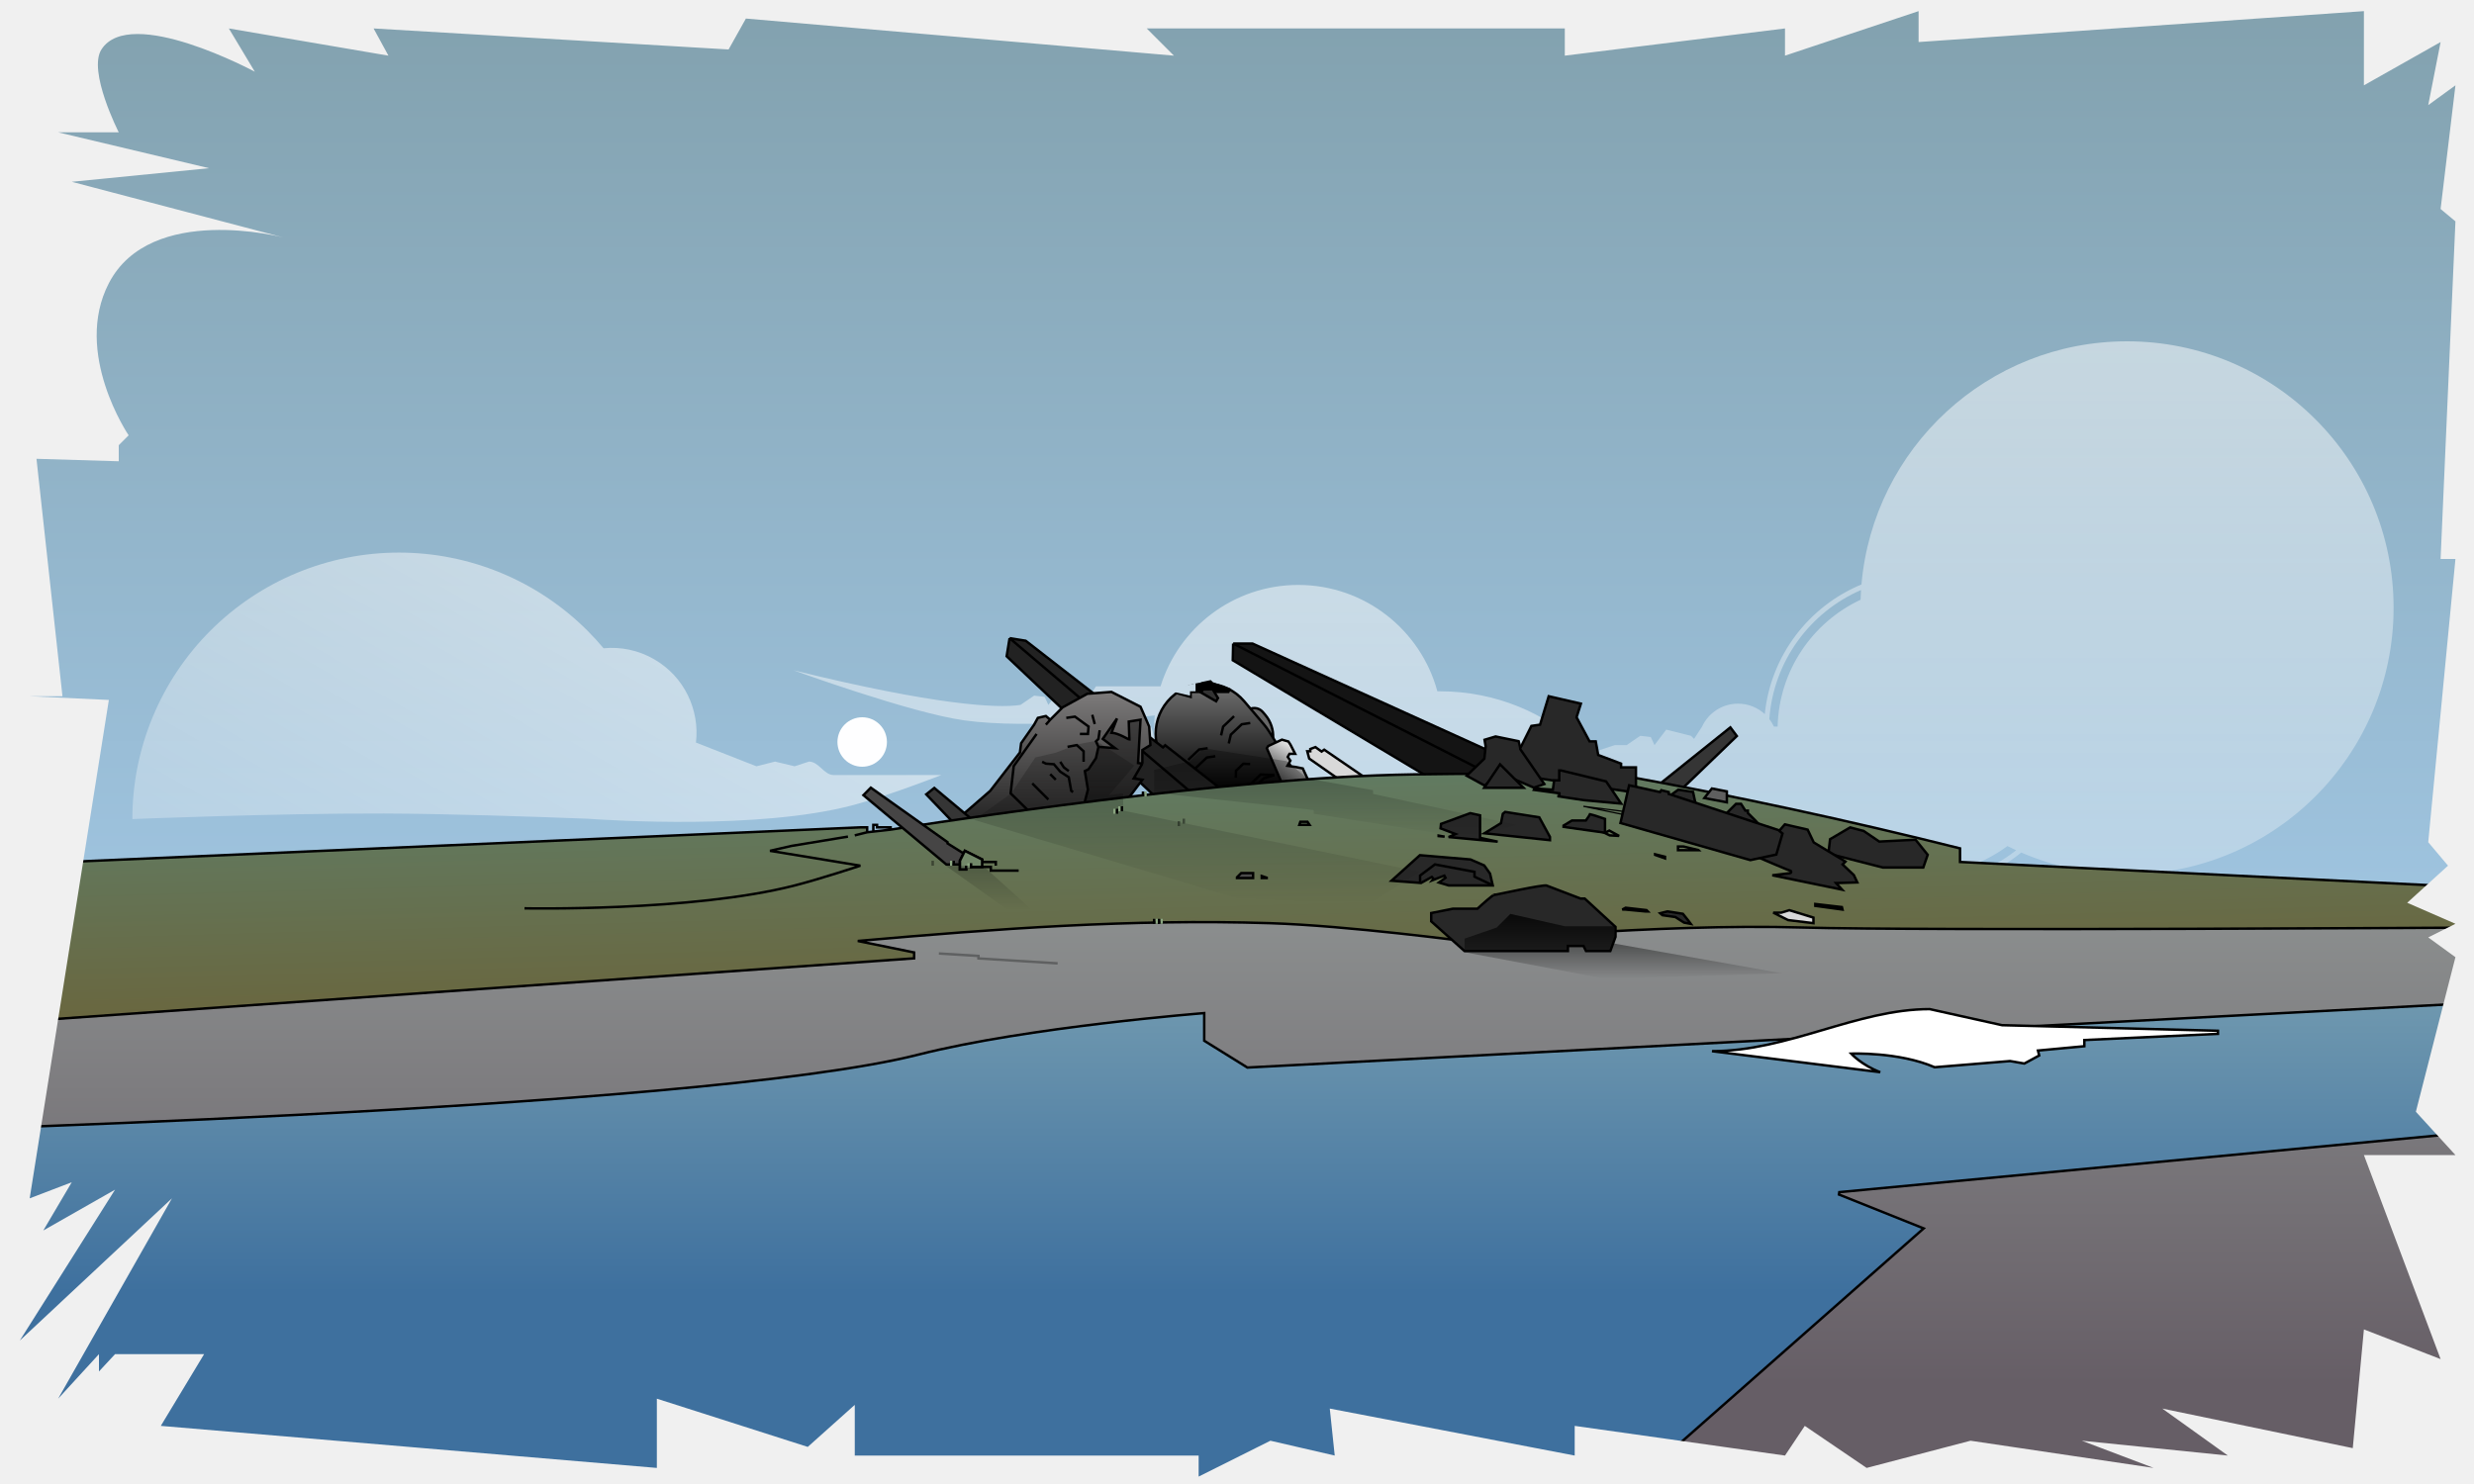
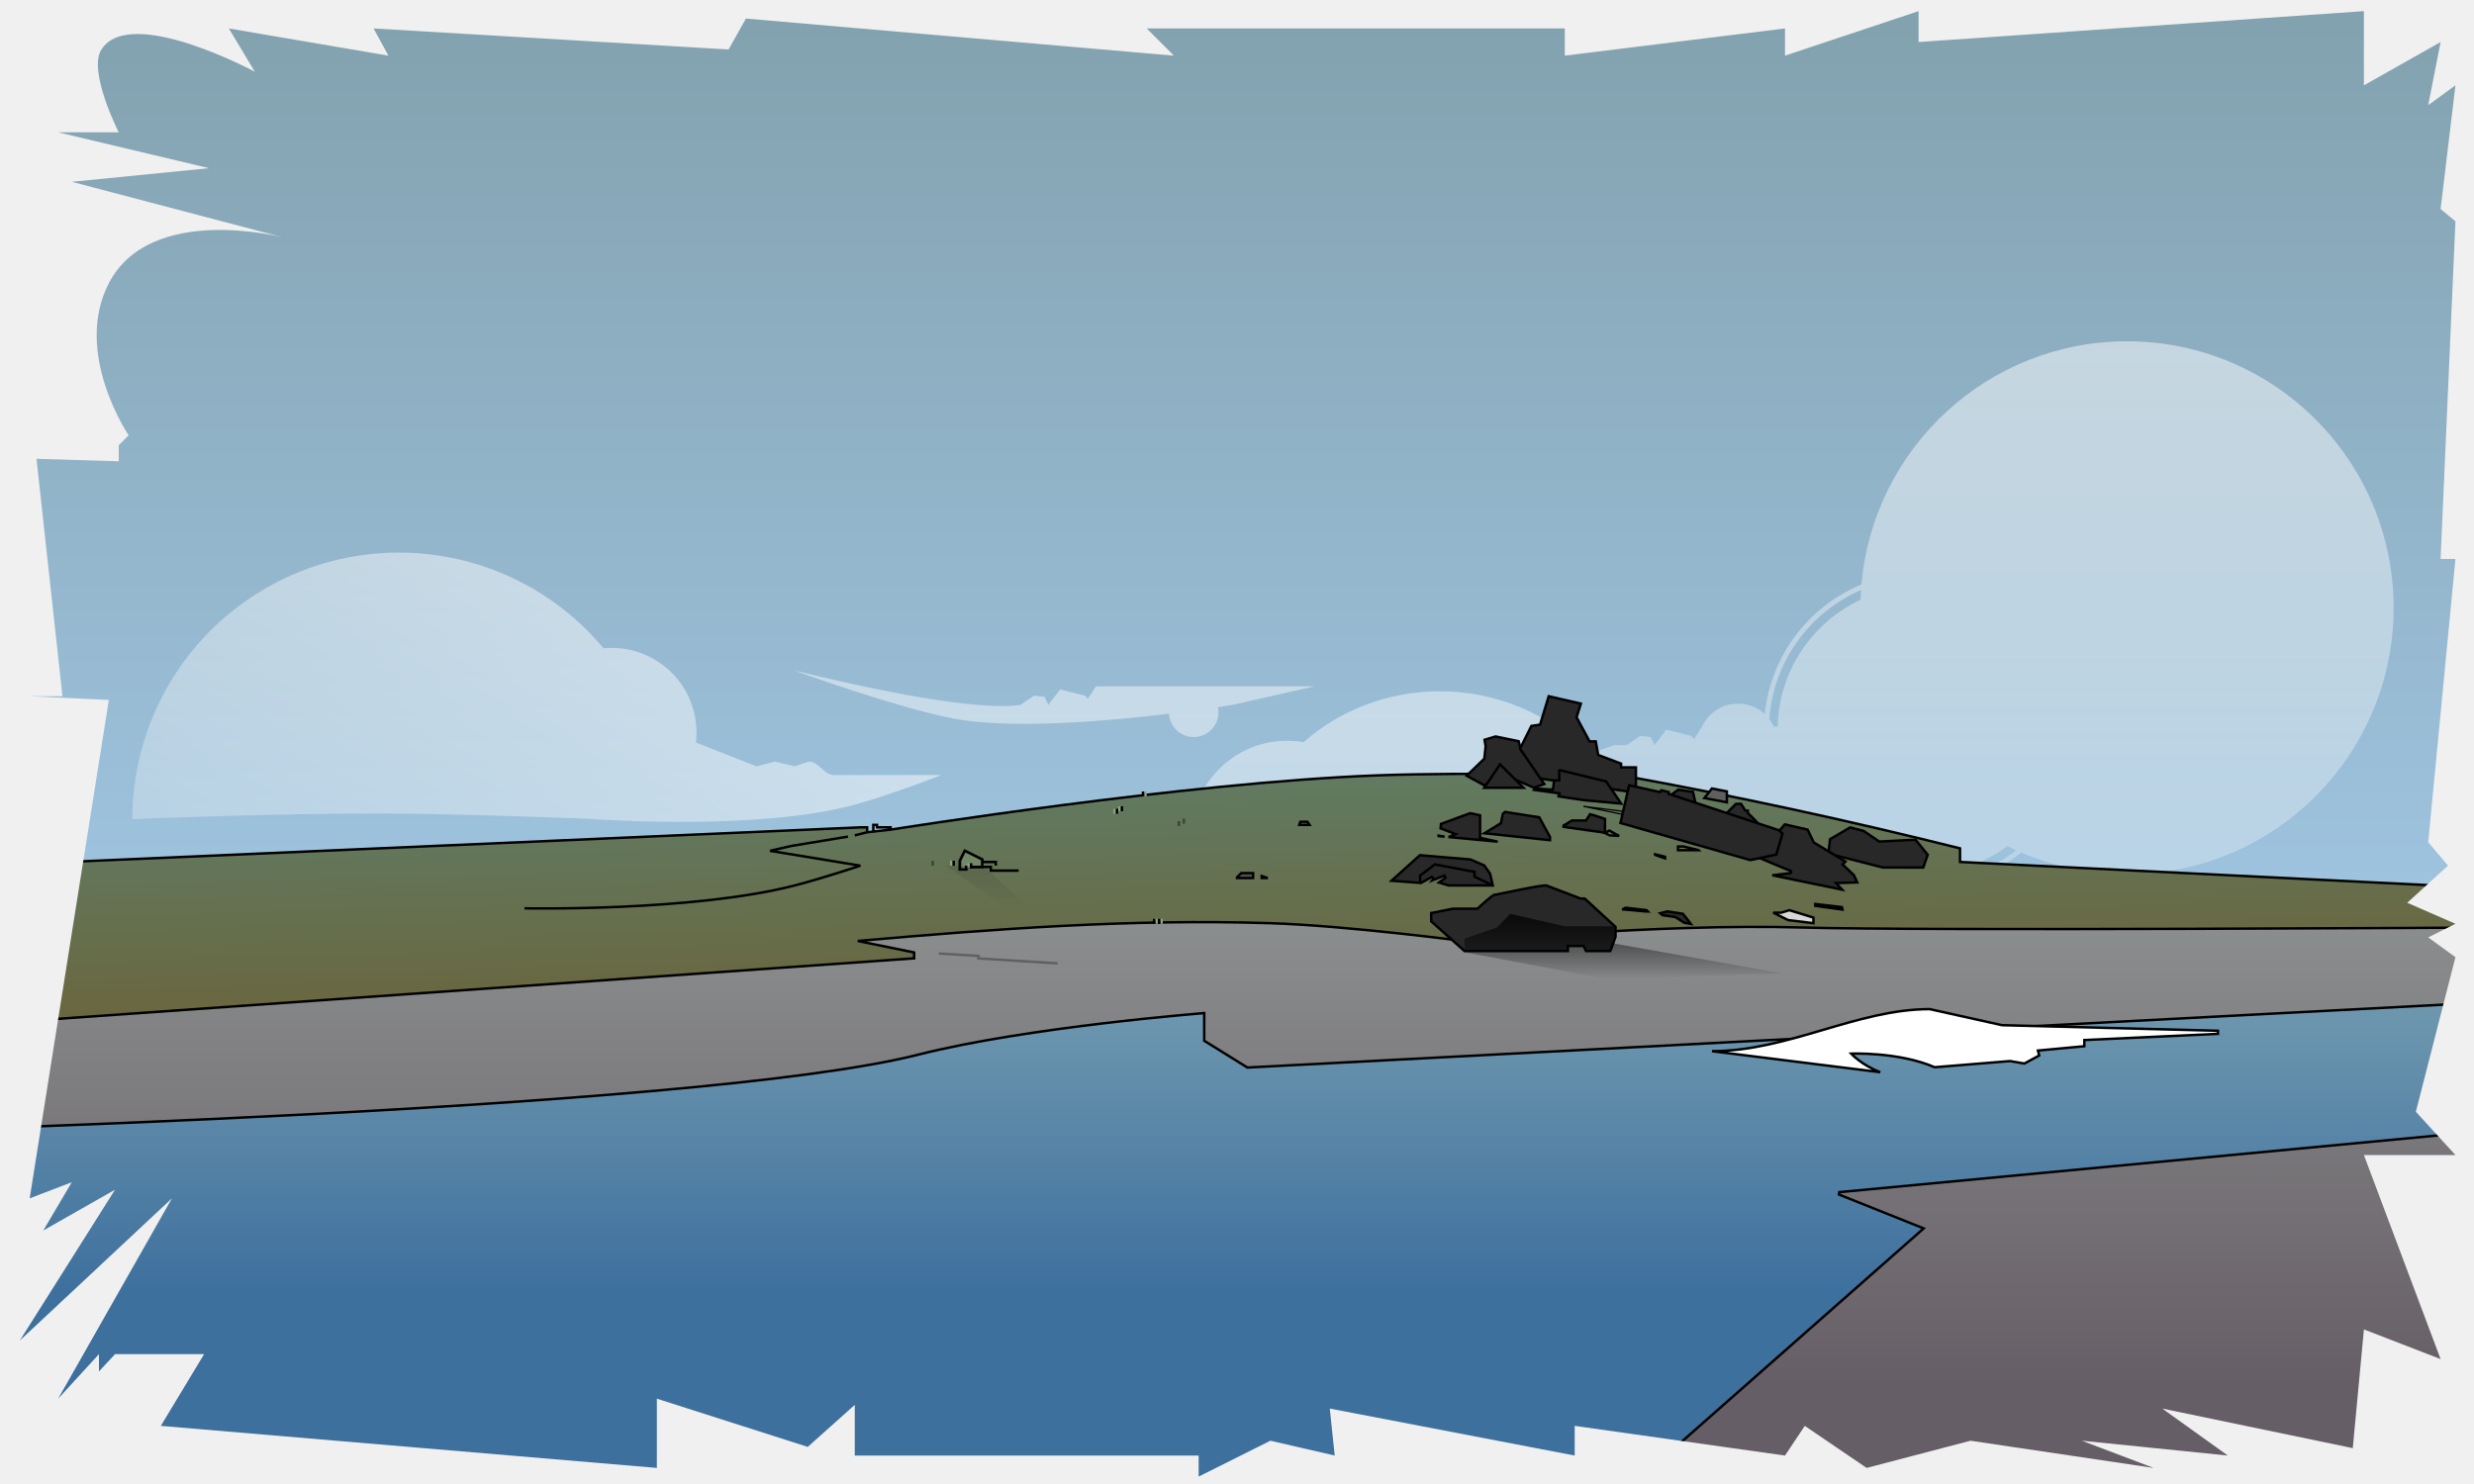
<svg xmlns="http://www.w3.org/2000/svg" width="2000" height="1200" viewBox="0 0 2000 1200" fill="none">
-   <mask id="mask0_3947_47384" style="mask-type:alpha" maskUnits="userSpaceOnUse" x="16" y="9" width="1969" height="1185">
+   <mask id="mask0_63_18310" style="mask-type:alpha" maskUnits="userSpaceOnUse" x="16" y="9" width="1969" height="1185">
    <path d="M169 136L47 107H96C96 107 70.793 57.51 82 40C105.232 3.702 206 58 206 58L185 23L314 45L302 23L589 40L603 15L949 45L927 23H1265V45L1443 23V45L1551 9V34L1911 9V69L1973 34L1963 85L1985 69L1973 169L1985 179L1973 452H1985L1963 681L1979 700L1946 730L1985 747L1963 758L1985 774L1953 899L1985 934H1911L1973 1099L1911 1075L1902 1171L1748 1139L1801 1177L1683 1165L1741 1187L1593 1165L1509 1187L1459 1153L1443 1177L1273 1153V1177L1075 1139L1079 1177L1027 1165L969 1194V1177H691V1136L653 1170L531 1131V1187L130 1153L165 1095H93L80 1109V1095L47 1131L139 969L16 1084L93 962L35 995L58 956L24 969L88 566L24 563H50.5L29.487 371L96 373V360L104 352C104 352 58.749 285.402 88 229C121.801 163.825 229 192 229 192L58 147L169 136Z" fill="white" />
  </mask>
-   <g mask="url(#mask0_3947_47384)">
-     <rect width="2000" height="1199" fill="url(#paint0_linear_3947_47384)" />
-     <path opacity="0.5" fill-rule="evenodd" clip-rule="evenodd" d="M1719.5 707C1838.52 707 1935 610.517 1935 491.5C1935 372.483 1838.52 276 1719.5 276C1606.84 276 1514.38 362.447 1504.82 472.625C1462.39 490.168 1431.49 529.952 1426.66 577.445C1420.96 572.202 1413.35 569 1405 569C1392.11 569 1380.99 576.626 1375.93 587.615L1369.5 597.5L1367 595L1347 590L1337.5 602.5L1334.5 596L1326 595L1315 602.5H1305.5C1299.17 604.667 1286 609 1284 609H1244V706H1499.43C1515.84 713.698 1534.17 718 1553.5 718C1584.03 718 1612.05 707.27 1634 689.375C1660.22 700.715 1689.12 707 1719.5 707ZM1504.47 477.114C1463.28 494.948 1433.73 534.566 1430.33 581.439C1431.77 583.306 1433.01 585.337 1434.02 587.5H1437.04C1438.19 542.099 1465.31 503.153 1504.1 484.963C1504.18 482.335 1504.3 479.718 1504.47 477.114ZM1509.68 706H1538.17C1543.18 706.66 1548.3 707 1553.5 707C1579.46 707 1603.44 698.506 1622.81 684.146C1625.15 685.32 1627.51 686.453 1629.89 687.544C1608.87 704.113 1582.34 714 1553.5 714C1538.07 714 1523.3 711.17 1509.68 706Z" fill="url(#paint1_linear_3947_47384)" />
-     <path opacity="0.5" fill-rule="evenodd" clip-rule="evenodd" d="M654 615.837L642.334 619.634L626.541 615.837L611.501 619.634L562.615 600.47C565.725 574.108 553.269 547.201 528.823 533.087C515.951 525.655 501.67 522.876 487.927 524.227C483.801 519.286 479.449 514.523 474.882 509.955C454.871 489.944 431.114 474.071 404.968 463.241C378.823 452.411 350.8 446.837 322.5 446.837C294.2 446.837 266.177 452.411 240.032 463.241C213.886 474.071 190.13 489.944 170.119 509.955C150.108 529.966 134.234 553.723 123.404 579.868C112.574 606.014 107 634.037 107 662.337C107 662.337 223.335 657.569 310.5 657.837C361.692 657.994 430.668 660.331 474.747 662.041C494.276 663.433 613.479 670.88 688.5 651.337C717.435 643.799 761 626.723 761 626.723L673.919 626.723C670.029 626.723 667.052 624.028 664.061 621.319C661.041 618.585 658.006 615.837 654 615.837Z" fill="url(#paint2_linear_3947_47384)" />
-     <path opacity="0.5" fill-rule="evenodd" clip-rule="evenodd" d="M1049.5 473C1103.29 473 1148.57 509.458 1161.97 559.012C1162.65 559.004 1163.32 559 1164 559C1254.57 559 1328 629.963 1328 717.5C1328 805.037 1254.57 876 1164 876C1073.43 876 1000 805.037 1000 717.5C1000 710.104 1000.52 702.827 1001.54 695.701C961.121 677.419 933 636.744 933 589.5C933 585.793 933.173 582.127 933.512 578.508C930.883 578.804 928.203 579.097 925.478 579.388C930.172 584.956 933 592.148 933 600C933 617.673 918.673 632 901 632C883.327 632 869 617.673 869 600C869 594.099 870.597 588.571 873.383 583.825C840.184 585.855 806.127 586.193 779.5 582.5C736.057 576.474 641.5 542 641.5 542C755 570 806.5 573 825 570L836 562.5L844.5 563.5L847.5 570L857 557.5L877 562.5L879.5 565L886 555H938.193C952.899 507.502 997.17 473 1049.5 473Z" fill="url(#paint3_linear_3947_47384)" />
-     <path d="M1013.62 673.478C1024.23 682.675 1040.09 682.308 1050.27 672.628C1060.44 662.949 1061.6 647.126 1052.94 636.069L1022.37 597.028L976.151 641.003L1013.62 673.478Z" fill="#262626" stroke="black" stroke-width="2" />
-     <path d="M957.041 640.381C967.469 650.277 983.822 650.267 994.238 640.358L1020.83 615.061C1031.24 605.152 1032.07 588.819 1022.7 577.911L1020.8 575.694C1017.44 571.786 1011.5 571.486 1007.77 575.036L954.913 625.321C951.182 628.871 951.185 634.824 954.922 638.369L957.041 640.381Z" fill="#676767" stroke="black" stroke-width="2" />
-     <path d="M947.044 622.976C930.057 606.997 929.98 580.029 946.876 563.954C963.773 547.879 990.704 549.298 1005.82 567.06L1021.68 585.71C1023.22 587.512 1024.62 589.42 1025.88 591.421L1041.67 616.42C1050.1 629.784 1047.93 647.245 1036.48 658.139C1025.03 669.032 1007.49 670.329 994.558 661.238L970.375 644.231C968.44 642.87 966.604 641.374 964.88 639.753L947.044 622.976Z" fill="url(#paint4_linear_3947_47384)" stroke="black" stroke-width="2" />
-     <path d="M1007 648.917L1010.14 640.417L1021.91 629.213L1030.19 626.86" stroke="black" stroke-width="2" />
-     <path d="M1007 648.916L1007.38 637.518L1019.15 626.315L1030.19 626.859" stroke="black" stroke-width="2" />
-     <path d="M1016.34 646.937L1028.11 635.734" stroke="black" stroke-width="2" />
-     <path d="M999.015 628.912L999.202 623.213L1005.09 617.612L1010.61 617.884" stroke="black" stroke-width="2" />
-     <path d="M965.084 628.067L966.743 620.968L975.575 612.565L982.472 611.524" stroke="black" stroke-width="2" />
-     <path d="M960.54 614.447L969.372 606.045L976.269 605.004" stroke="black" stroke-width="2" />
-     <path d="M993.34 601.185L994.999 594.086L1003.83 585.683L1010.73 584.642" stroke="black" stroke-width="2" />
-     <path d="M987.136 594.665L988.795 587.565L997.627 579.163" stroke="black" stroke-width="2" />
-     <path d="M962.5 563.5L951.5 560.5L958 560.5L971.5 552.5L978.5 551L980 552.5L994 557.5L993 559.5L968.5 559.5L962.5 559.5L962.5 563.5Z" fill="black" stroke="black" stroke-width="2" />
-     <path d="M966.5 559L966.5 552.5L949.5 556.583L949.5 559.583L962 562.5L962 559L966.5 559Z" fill="#C7DAE7" />
-     <path d="M980.259 557.325L972.5 557.464L971 560.062L983.124 567.062L984.624 564.464L980.259 557.325Z" fill="#323232" stroke="black" stroke-width="2" />
-     <path d="M1404.06 595.18L1398.84 588.18L1323.67 648.428L1320 675.295L1343.4 651.928L1345.14 651.928L1404.06 595.18Z" fill="#353535" stroke="black" stroke-width="2" />
-     <path d="M813.79 530.69L816.169 516.023L829.182 518.133L940.128 604.361L941.928 602.627L1015.18 660.091L997.794 670.443L992.993 700.056L813.79 530.69Z" fill="#222222" />
-     <path d="M816.169 516.023L813.79 530.69L992.993 700.056L997.794 670.443M816.169 516.023L829.182 518.133L940.128 604.361L941.928 602.627L1015.18 660.091L997.794 670.443M816.169 516.023L997.794 670.443" stroke="black" stroke-width="2" />
-     <path fill-rule="evenodd" clip-rule="evenodd" d="M800.5 639.5C800.5 639.5 762.2 673 761 673L784.5 698.5L830.5 708L859.5 676.5L883.5 658.5L880 656L874.5 657.779L879.5 638.5L877 623.5L880 622L886 613L888 603.917L901.5 605L891.5 597.5L903 581L898.5 592.5C904.333 592.833 912.2 598 913 598L912.5 583.5L922 582L920 617L923.5 617.5V606.5L930 602.5L929 587.5L922 571.5L898.5 559.5L879 561L859 572L849 582L845.5 579L839 580.5L836 586L825.5 601L824.5 608.5L800.5 639.5Z" fill="url(#paint5_linear_3947_47384)" />
-     <path d="M923.5 630.5L916.5 629.5L923.5 617.5L920 617L922 582L912.5 583.5L913 598C912.2 598 904.333 592.833 898.5 592.5L903 581L891.5 597.5L901.5 605L888 603.917L886 613L880 622L877 623.5L879.5 638.5L874.5 657.779L880 656L883.5 658.5L911.5 646.5L923.5 630.5Z" fill="url(#paint6_linear_3947_47384)" />
-     <path d="M923.5 630.5L916.5 629.5L923.5 617.5L920 617L922 582L912.5 583.5L913 598C912.2 598 904.333 592.833 898.5 592.5L903 581L891.5 597.5L901.5 605L888 603.917L886 613L880 622L877 623.5L879.5 638.5L874.5 657.779L880 656L883.5 658.5L911.5 646.5L923.5 630.5Z" fill="black" fill-opacity="0.4" />
-     <path d="M849 582L845.5 579L839 580.5L836 586L825.5 601L824.5 608.5L800.5 639.5C800.5 639.5 762.2 673 761 673L784.5 698.5L830.5 708L859.5 676.5L883.5 658.5M849 582L859 572L879 561L898.5 559.5L922 571.5L929 587.5L930 602.5L923.5 606.5V617.5M849 582L845.5 586M883.5 658.5L911.5 646.5L923.5 630.5L916.5 629.5L923.5 617.5M883.5 658.5L880 656L874.5 657.779M862 580.5L869 579.5L880 587.5L879.5 593.5H873M863 603.917L870.5 602.5L876 607.5V616M842.5 616L845.5 617.5L852 618L857.125 624L864 628.5L866 639.5L867.5 640.5M838 593.5L819.5 619.5L817 641.5L840 664L863 661.5L874.5 657.779M885 585.5L883 578M857.125 616L860 620.5L864 623.5M849 626L853.5 630.5M834.5 633.5L847.5 646.5M888 603.917L901.5 605L891.5 597.5L903 581L898.5 592.5C904.333 592.833 912.2 598 913 598L912.5 583.5L922 582L920 617L923.5 617.5M888 603.917L886 599.5L888 597.5L889 590.5M888 603.917L886 613L880 622L877 623.5L879.5 638.5L874.5 657.779" stroke="black" stroke-width="2" />
-     <path d="M1058.37 613.39L1056.8 607.5H1058.25H1059.25V606.5V605.689L1063.36 604.125L1067.82 607.314L1068.4 607.729L1068.98 607.314L1070.51 606.22L1106.31 630.738L1110.3 635.821L1087.85 634.025L1058.37 613.39Z" fill="#D9D9D9" stroke="black" stroke-width="2" />
-     <path d="M1047.02 609.562L1043 609.562L1042.42 609.562L1042.13 610.072L1041.32 611.51L1041.01 612.065L1041.38 612.583L1043.16 615.067L1041.49 617.972L1040.75 619.252L1042.21 619.462L1047.51 620.226L1053.18 621.386L1064.78 646.609L1044.6 652.781L1024.12 605.067L1025.2 603.278L1036.33 598.113L1041.56 599.61L1043.17 602.054L1047.02 609.562Z" fill="url(#paint7_linear_3947_47384)" stroke="black" stroke-width="2" />
-     <path d="M755.29 637.164L748.773 642.338L795.018 690.528L808.799 682.617L796.809 673.264L796.659 671.771L755.29 637.164Z" fill="#353535" stroke="black" stroke-width="2" />
-     <path d="M996.579 533.883L996.888 520.388L1012.5 520.388L1340.36 669.132L1285.39 667.344L1284.14 705.823L996.579 533.883Z" fill="#141414" />
-     <path d="M996.888 520.388L996.579 533.883L1284.14 705.823L1285.39 667.344M996.888 520.388L1012.5 520.388L1340.36 669.132L1285.39 667.344M996.888 520.388L1285.39 667.344" stroke="black" stroke-width="2" />
-     <path d="M-14.5 700L696 669H701V673L706 672.442L720 670.879C720 670.879 958.676 632.725 1113 627C1190.27 624.134 1311 627 1311 627C1402.88 643.647 1493.91 663.343 1584.5 686V697L2008.5 718V1040H-8.5L-14.5 700Z" fill="url(#paint8_linear_3947_47384)" />
+   <g mask="url(#mask0_63_18310)">
+     <rect width="2000" height="1199" fill="url(#paint0_linear_63_18310)" />
+     <path opacity="0.5" fill-rule="evenodd" clip-rule="evenodd" d="M1719.5 707C1838.52 707 1935 610.517 1935 491.5C1935 372.483 1838.52 276 1719.5 276C1606.84 276 1514.38 362.447 1504.82 472.625C1462.39 490.168 1431.49 529.952 1426.66 577.445C1420.96 572.202 1413.35 569 1405 569C1392.11 569 1380.99 576.626 1375.93 587.615L1369.5 597.5L1367 595L1347 590L1337.5 602.5L1334.5 596L1326 595L1315 602.5H1305.5C1299.17 604.667 1286 609 1284 609H1244V706H1499.43C1515.84 713.698 1534.17 718 1553.5 718C1584.03 718 1612.05 707.27 1634 689.375C1660.22 700.715 1689.12 707 1719.5 707ZM1504.47 477.114C1463.28 494.948 1433.73 534.566 1430.33 581.439C1431.77 583.306 1433.01 585.337 1434.02 587.5H1437.04C1438.19 542.099 1465.31 503.153 1504.1 484.963C1504.18 482.335 1504.3 479.718 1504.47 477.114ZM1509.68 706H1538.17C1543.18 706.66 1548.3 707 1553.5 707C1579.46 707 1603.44 698.506 1622.81 684.146C1625.15 685.32 1627.51 686.453 1629.89 687.544C1608.87 704.113 1582.34 714 1553.5 714C1538.07 714 1523.3 711.17 1509.68 706Z" fill="url(#paint1_linear_63_18310)" />
+     <path opacity="0.5" fill-rule="evenodd" clip-rule="evenodd" d="M654 615.837L642.334 619.634L626.541 615.837L611.501 619.634L562.615 600.47C565.725 574.108 553.269 547.201 528.823 533.087C515.951 525.655 501.67 522.876 487.927 524.227C483.801 519.286 479.449 514.523 474.882 509.955C454.871 489.944 431.114 474.071 404.968 463.241C378.823 452.411 350.8 446.837 322.5 446.837C294.2 446.837 266.177 452.411 240.032 463.241C213.886 474.071 190.13 489.944 170.119 509.955C150.108 529.966 134.234 553.723 123.404 579.868C112.574 606.014 107 634.037 107 662.337C107 662.337 223.335 657.569 310.5 657.837C361.692 657.994 430.668 660.331 474.747 662.041C494.276 663.433 613.479 670.88 688.5 651.337C717.435 643.799 761 626.723 761 626.723L673.919 626.723C670.029 626.723 667.052 624.028 664.061 621.319C661.041 618.585 658.006 615.837 654 615.837Z" fill="url(#paint2_linear_63_18310)" />
+     <path opacity="0.5" fill-rule="evenodd" clip-rule="evenodd" d="M825 570L836 562.5L844.5 563.5L847.5 570L857 557.5L877 562.5L879.5 565L886 555H1062.5L996.5 570C996.5 570 992.153 570.722 984.569 571.853C984.852 573.191 985 574.578 985 576C985 587.046 976.046 596 965 596C954.346 596 945.637 587.669 945.033 577.166C897.299 582.92 826.718 589.049 779.5 582.5C736.057 576.474 641.5 542 641.5 542C755 570 806.5 573 825 570ZM1164 876C1082.74 876 1015.29 818.886 1002.27 743.93C978.819 730.605 963 705.4 963 676.5C963 633.698 997.698 599 1040.5 599C1045.03 599 1049.46 599.388 1053.78 600.133C1082.9 574.575 1121.57 559 1164 559C1254.57 559 1328 629.963 1328 717.5C1328 805.037 1254.57 876 1164 876Z" fill="url(#paint3_linear_63_18310)" />
+     <path d="M-14.5 700L696 669H701V673L706 672.442L720 670.879C720 670.879 958.676 632.725 1113 627C1190.27 624.134 1311 627 1311 627C1402.88 643.647 1493.91 663.343 1584.5 686V697L2008.5 718V1040H-8.5L-14.5 700Z" fill="url(#paint4_linear_63_18310)" />
    <path d="M701 673L691 675.5M701 673L706 672.442M701 673V669H696L-14.5 700L-8.5 1040H2008.5V718L1584.5 697V686C1493.91 663.343 1402.88 643.647 1311 627C1311 627 1190.27 624.134 1113 627C958.676 632.725 720 670.879 720 670.879M685.5 676.5L640 684L622.5 688L695.5 700C695.5 700 663.442 710.625 642.5 716C559.554 737.291 424 734.5 424 734.5M706 672.442V667H709V669H720V670.879M706 672.442L720 670.879" stroke="black" stroke-width="2" />
    <path d="M1297.24 673.5L1300.98 671.628L1308.9 675.947L1301.26 675.513L1297.24 673.5Z" stroke="black" stroke-width="2" />
-     <path d="M1187.5 760.5C1187.6 761.496 1187.6 761.496 1187.6 761.495L1187.6 761.495L1187.62 761.493L1187.71 761.485L1188.04 761.453C1188.33 761.425 1188.77 761.384 1189.34 761.329C1190.49 761.221 1192.18 761.063 1194.38 760.863C1198.79 760.462 1205.21 759.894 1213.28 759.223C1229.41 757.88 1252.14 756.125 1278.5 754.476C1331.22 751.178 1398.43 748.305 1456.47 750C1505.38 751.428 1644.53 751.428 1771.42 751.071C1834.87 750.893 1895.27 750.625 1939.8 750.402C1962.07 750.29 1980.37 750.19 1993.1 750.117C1999.47 750.081 2004.45 750.052 2007.83 750.032L2011.69 750.008L2012 750.006V1206.5H-11V827.932L738.07 774.998L739 774.932V774V771V770.184L738.2 770.02L693.429 760.892C806.143 750.969 913.943 742.968 1026.47 746.5C1057.99 747.489 1098.2 751.235 1130.56 754.737C1146.74 756.488 1160.94 758.177 1171.1 759.428C1176.18 760.053 1180.24 760.569 1183.04 760.929C1184.44 761.109 1185.52 761.249 1186.26 761.345C1186.62 761.393 1186.9 761.43 1187.09 761.454L1187.3 761.482L1187.35 761.489L1187.36 761.491L1187.37 761.491C1187.37 761.492 1187.37 761.492 1187.5 760.5ZM1187.5 760.5L1187.37 761.492L1187.48 761.507L1187.6 761.496L1187.5 760.5Z" fill="url(#paint9_linear_3947_47384)" stroke="black" stroke-width="2" />
+     <path d="M1187.5 760.5C1187.6 761.495 1187.6 761.495 1187.6 761.495L1187.6 761.495L1187.62 761.493L1187.71 761.485L1188.04 761.453C1188.33 761.425 1188.77 761.383 1189.34 761.329C1190.49 761.221 1192.18 761.063 1194.38 760.863C1198.79 760.462 1205.21 759.894 1213.28 759.223C1229.41 757.88 1252.14 756.125 1278.5 754.476C1331.22 751.177 1398.43 748.305 1456.47 750C1505.38 751.428 1644.53 751.428 1771.42 751.071C1834.87 750.892 1895.27 750.625 1939.8 750.402C1962.07 750.29 1980.37 750.19 1993.1 750.117C1999.47 750.081 2004.45 750.052 2007.83 750.031L2011.69 750.008L2012 750.006V1206.5H-11V827.932L738.07 774.998L739 774.932V774V771V770.183L738.2 770.02L693.429 760.892C806.143 750.969 913.943 742.968 1026.47 746.5C1057.99 747.489 1098.2 751.235 1130.56 754.737C1146.74 756.488 1160.94 758.176 1171.1 759.427C1176.18 760.053 1180.24 760.569 1183.04 760.929C1184.44 761.108 1185.52 761.249 1186.26 761.345C1186.62 761.393 1186.9 761.429 1187.09 761.454L1187.3 761.482L1187.35 761.489L1187.36 761.491L1187.37 761.491C1187.37 761.491 1187.37 761.491 1187.5 760.5ZM1187.5 760.5L1187.37 761.491L1187.48 761.506L1187.6 761.495L1187.5 760.5Z" fill="url(#paint5_linear_63_18310)" stroke="black" stroke-width="2" />
    <path opacity="0.3" d="M759 771L791 773V775L855 779" stroke="black" stroke-width="2" />
    <path d="M1278 569L1252 563L1245 586L1238 587L1229.5 604L1221 605L1238 628.5L1257 631.311L1322.5 641V620.5H1310.5V617.5L1292 610.5L1290 599.5H1285L1274.5 580L1278 569Z" fill="#282828" stroke="black" stroke-width="2" />
    <path d="M1518.94 680.327L1519.22 680.516L1519.55 680.499L1548.54 679.025L1558.37 691.196L1554.79 701.5H1522.13L1478.09 690.247L1479.44 678.609L1495.65 669.072L1506.58 671.924L1518.94 680.327Z" fill="#282828" stroke="black" stroke-width="2" />
    <path d="M1491.89 696.696L1490.29 698.293L1489.56 699.022L1490.31 699.728L1498.67 707.597L1501.45 713.546L1486.47 714L1484.29 714.067L1485.76 715.676L1489.17 719.396L1432.77 707.772C1435.15 707.492 1437.64 707.198 1439.86 706.93C1442.02 706.67 1443.94 706.435 1445.27 706.265C1445.93 706.181 1446.45 706.111 1446.79 706.063C1446.95 706.04 1447.09 706.018 1447.18 705.999C1447.2 705.994 1447.24 705.986 1447.28 705.975C1447.3 705.97 1447.34 705.96 1447.38 705.942L1447.38 705.942C1447.39 705.938 1447.55 705.882 1447.7 705.745C1447.77 705.681 1448.03 705.432 1448.03 705.007C1448.03 704.529 1447.72 704.264 1447.6 704.178C1447.47 704.088 1447.35 704.052 1447.3 704.04C1447.25 704.024 1447.2 704.017 1447.18 704.013C1447.15 704.009 1447.13 704.006 1447.11 704.005C1447.08 703.995 1447.02 703.979 1446.95 703.955C1446.78 703.9 1446.54 703.814 1446.23 703.697C1445.61 703.466 1444.75 703.128 1443.71 702.706C1441.62 701.862 1438.81 700.692 1435.71 699.391C1430.35 697.134 1424.15 694.485 1419.44 692.463L1432.42 686.406L1432.93 686.169L1432.99 685.61L1433.96 676.919L1442.86 666.61L1461.3 670.866L1466.1 680.93L1466.23 681.201L1466.48 681.356L1491.89 696.696ZM1447.15 704.015C1447.15 704.015 1447.15 704.014 1447.14 704.012C1447.14 704.013 1447.15 704.014 1447.15 704.015Z" fill="#282828" stroke="black" stroke-width="2" />
    <path d="M1281.5 663.5H1282L1282.3 663.1C1282.81 662.419 1283.58 661.348 1284.22 660.336C1284.54 659.832 1284.84 659.326 1285.06 658.882C1285.14 658.728 1285.21 658.574 1285.28 658.424C1285.43 658.449 1285.61 658.484 1285.82 658.53C1286.72 658.728 1288 659.087 1289.46 659.531C1292.09 660.336 1295.21 661.396 1297.5 662.206V671.5V673.349L1264 668.631V667.566L1270.78 663.5H1281.5ZM1284.8 658.372C1284.8 658.372 1284.8 658.372 1284.8 658.372L1284.8 658.372Z" fill="#282828" stroke="black" stroke-width="2" />
    <path d="M1253 679.389L1200.03 673.814L1213.02 665.853L1213.39 665.624L1213.48 665.196L1214.91 658.053L1216.78 656.557L1244.36 660.911L1253 676.755V679.389Z" fill="#282828" stroke="black" stroke-width="2" />
    <path d="M1163 676.09V675.692L1167.85 676.547L1163 676.09ZM1210.74 680.593L1171.06 676.85L1174.39 675.419L1176.67 674.445L1174.36 673.566L1164.57 669.838L1164.93 666.223L1188.57 657.54L1196.5 659.302V662.5V676.682V677.487L1197.29 677.659L1210.74 680.593Z" fill="#282828" stroke="black" stroke-width="2" />
    <path d="M1413 657V657.414L1413.29 657.707L1419.27 663.689L1422.15 666.889L1393.5 665.546V659.914L1403.41 650H1407.45L1410.66 655.037L1410.95 655.5H1411.5H1413V657Z" fill="#282828" stroke="black" stroke-width="2" />
    <path d="M1370.5 650V649.083L1369.59 649.004L1348.3 647.153L1351.73 642.209L1356.76 638.551L1368.67 640.383L1371.49 653.691L1370.5 652.985V650Z" fill="#282828" stroke="black" stroke-width="2" />
    <path d="M1280.12 647.007L1259.07 643.829L1260.71 643.478L1260.64 641.509L1240.02 638.698L1240.6 637.543L1254.43 638.498L1255.37 638.562L1255.49 637.632L1256.38 631H1259.5H1260.5V630V623H1261.88L1298.39 631.881C1300.55 635.044 1303.71 639.664 1306.4 643.636C1307.79 645.689 1309.06 647.568 1310 648.983C1310.2 649.283 1310.38 649.561 1310.55 649.816L1280.12 647.007Z" fill="#282828" stroke="black" stroke-width="2" />
    <path d="M1354.54 741.659L1354.36 741.541L1354.14 741.51L1343.93 740.051L1342.1 738.48C1343.05 738.231 1344.08 737.961 1345.03 737.719C1345.85 737.511 1346.6 737.325 1347.16 737.192C1347.45 737.125 1347.68 737.073 1347.85 737.038C1347.92 737.023 1347.98 737.012 1348.02 737.005C1348.03 737.006 1348.04 737.007 1348.05 737.008C1348.13 737.017 1348.23 737.031 1348.37 737.049C1348.64 737.086 1349.01 737.14 1349.47 737.208C1350.38 737.343 1351.59 737.53 1352.93 737.738C1355.46 738.13 1358.39 738.596 1360.47 738.928C1361.63 740.341 1363.29 742.402 1364.79 744.326C1365.56 745.322 1366.28 746.276 1366.87 747.083L1361.38 746.053L1354.54 741.659ZM1348.07 736.997C1348.07 736.997 1348.07 736.997 1348.07 736.997L1348.07 736.997Z" fill="#282828" stroke="black" stroke-width="2" />
    <path d="M1171.15 716L1163.24 713.628L1168.58 709.814L1167.64 708.067L1157.89 711.819L1158.8 710.6L1157.51 709.126L1148.78 713.98L1124.91 712.179L1147.85 691.533L1188.75 694.983L1199.85 699.807L1204.57 706.418L1206.75 716H1171.15Z" fill="#282828" stroke="black" stroke-width="2" />
    <path d="M1207 716L1192 708.915V705L1160 699L1148 708V714" stroke="black" stroke-width="2" />
    <path d="M1200.35 635.28L1185.67 627.274L1199.7 613.719L1199.96 613.466L1199.99 613.105L1200.99 603.605L1201.01 603.47L1200.99 603.336L1200.13 598.205L1209.05 595.53L1227.69 599.356C1227.93 600.232 1228.21 601.372 1228.46 602.46C1228.62 603.137 1228.75 603.786 1228.85 604.333C1228.95 604.902 1229 605.297 1229 605.5V605.811L1229.18 606.068L1248.43 633.989L1240.04 636.928L1212.39 625.081L1211.8 624.827L1211.33 625.262L1200.35 635.28Z" fill="#282828" stroke="black" stroke-width="2" />
    <path d="M1199.88 637L1212.65 618.065L1231.59 637H1199.88Z" fill="#282828" stroke="black" stroke-width="2" />
    <path d="M1317 635L1310 665.5L1415 695.5L1436 691L1441 674L1438.5 672V671.5L1349 642V640.5L1343 639L1342 640.5L1317 635Z" fill="#282828" stroke="black" stroke-width="2" />
    <path d="M1268.5 764.912H1267.5V765.912V769H1183.88L1157 745.025V738.32L1174.6 734.794H1194H1194.39L1194.68 734.528C1196.67 732.685 1199.74 729.921 1202.45 727.622C1203.8 726.471 1205.06 725.447 1206.04 724.715C1206.54 724.347 1206.95 724.066 1207.25 723.882C1207.41 723.789 1207.52 723.732 1207.59 723.701C1207.6 723.699 1207.6 723.697 1207.61 723.695C1207.81 723.681 1208.09 723.634 1208.37 723.586C1208.75 723.52 1209.25 723.425 1209.85 723.306C1211.06 723.067 1212.7 722.729 1214.63 722.327C1215.32 722.185 1216.05 722.034 1216.8 721.876C1220.3 721.149 1224.45 720.285 1228.63 719.445C1233.73 718.424 1238.85 717.442 1242.89 716.788C1244.91 716.461 1246.64 716.218 1247.95 716.094C1248.6 716.031 1249.14 716 1249.54 716C1249.95 716 1250.11 716.034 1250.13 716.039C1250.14 716.039 1250.14 716.039 1250.14 716.039C1252.54 716.975 1269.48 723.44 1277.64 726.553L1277.82 726.619H1278H1281.11L1306 749.522V757.559L1301.8 769H1282.12L1280.4 765.473L1280.12 764.912H1279.5H1268.5ZM1207.64 723.681C1207.64 723.682 1207.64 723.683 1207.63 723.684C1207.64 723.682 1207.64 723.681 1207.64 723.681Z" fill="#282828" stroke="black" stroke-width="2" />
-     <path opacity="0.3" d="M933 622.5L962 615.5L972.5 605L1040 615.5L1057 629.5L1110 639V642L1226 667L1189 678L1062 658V655L933 641V622.5Z" fill="url(#paint10_linear_3947_47384)" />
-     <path d="M1486.63 965.928L1555.12 993.325L1303.12 1215.5H-127V915.975C-126.721 915.967 -126.384 915.958 -125.988 915.948C-124.676 915.913 -122.726 915.861 -120.176 915.792C-115.075 915.652 -107.57 915.441 -97.955 915.157C-78.725 914.589 -51.054 913.726 -17.288 912.548C50.245 910.192 142.161 906.575 239.692 901.533C337.221 896.491 440.371 890.023 530.372 881.965C620.349 873.909 697.252 864.257 742.246 852.834C786.643 841.562 844.714 833.135 891.716 827.526C915.21 824.723 935.927 822.624 950.771 821.226C958.192 820.528 964.145 820.004 968.242 819.655C970.29 819.481 971.875 819.35 972.947 819.263C973.15 819.247 973.334 819.232 973.5 819.218V841V841.556L973.972 841.849L1008.13 863.08L1008.4 863.246L1008.71 863.23L2019.44 810.057L2013.55 914.086L1486.91 964.004L1486.63 965.928Z" fill="url(#paint11_linear_3947_47384)" stroke="black" stroke-width="2" />
-     <circle cx="697" cy="600" r="20" fill="white" fill-opacity="0.99" />
+     <path d="M1486.63 965.928L1555.12 993.325L1303.12 1215.5H-127V915.975C-126.721 915.967 -126.384 915.958 -125.988 915.948C-124.676 915.913 -122.726 915.861 -120.176 915.792C-115.075 915.652 -107.57 915.441 -97.955 915.157C-78.725 914.589 -51.054 913.726 -17.288 912.548C50.245 910.192 142.161 906.575 239.692 901.533C337.221 896.491 440.371 890.023 530.372 881.965C620.349 873.909 697.252 864.257 742.246 852.834C786.643 841.562 844.714 833.135 891.716 827.526C915.21 824.723 935.927 822.624 950.771 821.226C958.192 820.528 964.145 820.004 968.242 819.655C970.29 819.481 971.875 819.35 972.947 819.263C973.15 819.247 973.334 819.232 973.5 819.218V841V841.556L973.972 841.849L1008.13 863.08L1008.4 863.246L1008.71 863.23L2019.44 810.057L2013.55 914.086L1486.91 964.004L1486.63 965.928Z" fill="url(#paint6_linear_63_18310)" stroke="black" stroke-width="2" />
    <path d="M1383.91 637.598L1396 639.945V648.792L1377.81 645.326L1383.91 637.598Z" fill="#5F5F5F" stroke="black" stroke-width="2" />
    <path d="M1280 652L1311.5 656V658.5L1280 652Z" stroke="black" />
    <path d="M1440 738H1433.5L1445.5 744L1466 746.5V742L1446.5 736L1440 738Z" fill="#D9D9D9" stroke="black" stroke-width="2" />
    <path d="M1467.5 732.5V731L1489 733.5L1489.5 735.5L1467.5 732.5Z" stroke="black" stroke-width="2" />
    <path d="M1314.09 735.504L1314.05 735.5H1314H1311.47L1314.2 734.029L1331.04 735.954L1332.09 737H1330.05L1314.09 735.504Z" stroke="black" stroke-width="2" />
    <path d="M1372.99 687.407L1373.09 687.5H1356.5V684.5H1360.88L1372.99 687.407Z" stroke="black" stroke-width="2" />
    <path d="M1338 690.781L1346 692.781V694.091L1338 691.291V690.781Z" stroke="black" stroke-width="2" />
    <path d="M1003.41 706H1013V710H1000V709.414L1003.41 706Z" fill="#4F4F4F" stroke="black" stroke-width="2" />
    <path d="M1024 710H1020V708.387L1024 709.721V710Z" stroke="black" stroke-width="2" />
    <path d="M1056.96 664.5L1058.63 667H1052H1050.39L1051.22 664.5H1056.96Z" stroke="black" stroke-width="2" />
    <path d="M1496.5 852C1496.5 852 1505 861.333 1520 867L1384 850C1445.83 850 1501.1 816 1560 816L1618.5 829L1793 833.5V836L1685 841V846L1647.5 849.5L1648.5 853.5L1636.5 860L1625 858L1564 863C1534.88 850.381 1496.5 852 1496.5 852Z" fill="white" stroke="black" stroke-width="2" />
-     <path d="M703.952 636.932L698 643L765 699L790 699L790 697L766 682L766 681L703.952 636.932Z" fill="#464545" stroke="black" stroke-width="2" />
    <path d="M823.5 704H801V701H794H781V703.125H776V696L780 688L794 695V697H805V700" stroke="black" stroke-width="2" />
    <path d="M776 703H781V701H794V695L780 688L776 696V703Z" fill="#728869" />
    <path d="M776 703H781V701H794V695L780 688L776 696V703Z" stroke="black" stroke-width="2" />
    <path d="M776 703H781V701H794V695L780 688L776 696V703Z" stroke="black" stroke-opacity="0.2" stroke-width="2" />
    <rect width="2" height="4" transform="matrix(-1 0 0 1 770 696)" fill="#8AA580" />
    <rect width="2" height="4" transform="matrix(-1 0 0 1 772 696)" fill="black" />
    <rect width="2" height="4" transform="matrix(-1 0 0 1 784 698)" fill="#8AA580" />
    <rect width="2" height="4" transform="matrix(-1 0 0 1 786 698)" fill="black" />
    <rect x="925" y="640" width="2" height="4" fill="#8AA580" />
    <rect x="923" y="640" width="2" height="4" fill="black" />
    <rect x="934" y="743" width="2" height="4" fill="#8AA580" />
    <rect x="932" y="743" width="2" height="4" fill="black" />
    <rect x="938" y="743" width="2" height="4" fill="#8AA580" />
    <rect x="936" y="743" width="2" height="4" fill="black" />
    <rect opacity="0.4" x="753" y="696" width="2" height="4" fill="black" />
    <rect opacity="0.4" x="956" y="662" width="2" height="4" fill="black" />
    <rect opacity="0.4" x="952" y="664" width="2" height="4" fill="black" />
-     <path opacity="0.2" d="M764.5 700H794.5L834.5 736H815L764.5 700Z" fill="url(#paint12_linear_3947_47384)" />
-     <path opacity="0.78" d="M1184 759L1210 750L1221 739L1265 749H1305V763L1440.5 787L1298 791.5L1184 770V759Z" fill="url(#paint13_linear_3947_47384)" />
-     <path opacity="0.2" d="M817.5 641.5L837 612.5L854 608.5L870.5 602L886 599L917 619L896.5 643L908 641.5V655.5L1148 705L1105 732L999 726L787.5 663L817.5 641.5Z" fill="url(#paint14_linear_3947_47384)" />
+     <path opacity="0.1" d="M764.5 700H794.5L834.5 736H815L764.5 700Z" fill="url(#paint7_linear_63_18310)" />
+     <path opacity="0.78" d="M1184 759L1210 750L1221 739L1265 749H1305V763L1440.5 787L1298 791.5L1184 770V759Z" fill="url(#paint8_linear_63_18310)" />
    <rect width="2" height="4" transform="matrix(-1 0 0 1 906 652)" fill="#8AA580" />
    <rect width="2" height="4" transform="matrix(-1 0 0 1 908 652)" fill="black" />
    <rect width="2" height="4" transform="matrix(-1 0 0 1 902 654)" fill="#8AA580" />
    <rect width="2" height="4" transform="matrix(-1 0 0 1 904 654)" fill="black" />
  </g>
  <defs>
-     <linearGradient id="paint0_linear_3947_47384" x1="1000" y1="0" x2="1000" y2="1199" gradientUnits="userSpaceOnUse">
+     <linearGradient id="paint0_linear_63_18310" x1="1000" y1="0" x2="1000" y2="1199" gradientUnits="userSpaceOnUse">
      <stop stop-color="#82A1AE" />
      <stop offset="1" stop-color="#B1DAFF" />
    </linearGradient>
-     <linearGradient id="paint1_linear_3947_47384" x1="1589.5" y1="276" x2="1589.5" y2="718" gradientUnits="userSpaceOnUse">
+     <linearGradient id="paint1_linear_63_18310" x1="1589.5" y1="276" x2="1589.5" y2="718" gradientUnits="userSpaceOnUse">
      <stop stop-color="white" />
      <stop offset="1" stop-color="white" stop-opacity="0.55" />
    </linearGradient>
-     <linearGradient id="paint2_linear_3947_47384" x1="510.959" y1="482.361" x2="332.038" y2="792.262" gradientUnits="userSpaceOnUse">
+     <linearGradient id="paint2_linear_63_18310" x1="510.959" y1="482.361" x2="332.038" y2="792.262" gradientUnits="userSpaceOnUse">
      <stop stop-color="white" />
      <stop offset="1" stop-color="white" stop-opacity="0.55" />
    </linearGradient>
-     <linearGradient id="paint3_linear_3947_47384" x1="1034.25" y1="459" x2="1034.25" y2="950" gradientUnits="userSpaceOnUse">
+     <linearGradient id="paint3_linear_63_18310" x1="1034.25" y1="459" x2="1034.25" y2="950" gradientUnits="userSpaceOnUse">
      <stop stop-color="white" />
      <stop offset="1" stop-color="white" stop-opacity="0.55" />
    </linearGradient>
-     <linearGradient id="paint4_linear_3947_47384" x1="992" y1="561" x2="992" y2="639" gradientUnits="userSpaceOnUse">
-       <stop stop-color="#676767" />
-       <stop offset="1" />
-     </linearGradient>
-     <linearGradient id="paint5_linear_3947_47384" x1="847" y1="559.5" x2="847" y2="708" gradientUnits="userSpaceOnUse">
-       <stop stop-color="#7D7B7B" />
-       <stop offset="1" />
-     </linearGradient>
-     <linearGradient id="paint6_linear_3947_47384" x1="845.5" y1="559.5" x2="845.5" y2="708" gradientUnits="userSpaceOnUse">
-       <stop stop-color="#7D7B7B" />
-       <stop offset="1" />
-     </linearGradient>
-     <linearGradient id="paint7_linear_3947_47384" x1="1055.83" y1="606.625" x2="1033.33" y2="645.596" gradientUnits="userSpaceOnUse">
-       <stop stop-color="#F0F0F0" />
-       <stop offset="1" />
-     </linearGradient>
-     <linearGradient id="paint8_linear_3947_47384" x1="994.5" y1="627" x2="1002" y2="897" gradientUnits="userSpaceOnUse">
+     <linearGradient id="paint4_linear_63_18310" x1="994.5" y1="627" x2="1002" y2="897" gradientUnits="userSpaceOnUse">
      <stop stop-color="#617B62" />
      <stop offset="1" stop-color="#6E5B2B" />
    </linearGradient>
-     <linearGradient id="paint9_linear_3947_47384" x1="1000.5" y1="742.5" x2="1000.5" y2="1119" gradientUnits="userSpaceOnUse">
+     <linearGradient id="paint5_linear_63_18310" x1="1000.5" y1="742.5" x2="1000.5" y2="1119" gradientUnits="userSpaceOnUse">
      <stop stop-color="#8B8E8E" />
      <stop offset="1" stop-color="#665E66" />
    </linearGradient>
-     <linearGradient id="paint10_linear_3947_47384" x1="1079.5" y1="605" x2="1079.5" y2="678" gradientUnits="userSpaceOnUse">
+     <linearGradient id="paint6_linear_63_18310" x1="1023.5" y1="809" x2="1023.5" y2="1045" gradientUnits="userSpaceOnUse">
+       <stop stop-color="#6F98AF" />
+       <stop offset="1" stop-color="#3E709E" />
+     </linearGradient>
+     <linearGradient id="paint7_linear_63_18310" x1="799.5" y1="700" x2="799.5" y2="736" gradientUnits="userSpaceOnUse">
      <stop />
      <stop offset="1" stop-opacity="0" />
    </linearGradient>
-     <linearGradient id="paint11_linear_3947_47384" x1="1023.5" y1="809" x2="1023.5" y2="1045" gradientUnits="userSpaceOnUse">
-       <stop stop-color="#6F98AF" />
-       <stop offset="1" stop-color="#3E709E" />
-     </linearGradient>
-     <linearGradient id="paint12_linear_3947_47384" x1="799.5" y1="700" x2="799.5" y2="736" gradientUnits="userSpaceOnUse">
-       <stop />
-       <stop offset="1" stop-opacity="0" />
-     </linearGradient>
-     <linearGradient id="paint13_linear_3947_47384" x1="1310.75" y1="738.5" x2="1310.75" y2="791.5" gradientUnits="userSpaceOnUse">
-       <stop />
-       <stop offset="1" stop-opacity="0" />
-     </linearGradient>
-     <linearGradient id="paint14_linear_3947_47384" x1="966" y1="631" x2="966" y2="732" gradientUnits="userSpaceOnUse">
+     <linearGradient id="paint8_linear_63_18310" x1="1310.75" y1="738.5" x2="1310.75" y2="791.5" gradientUnits="userSpaceOnUse">
      <stop />
      <stop offset="1" stop-opacity="0" />
    </linearGradient>
  </defs>
</svg>
